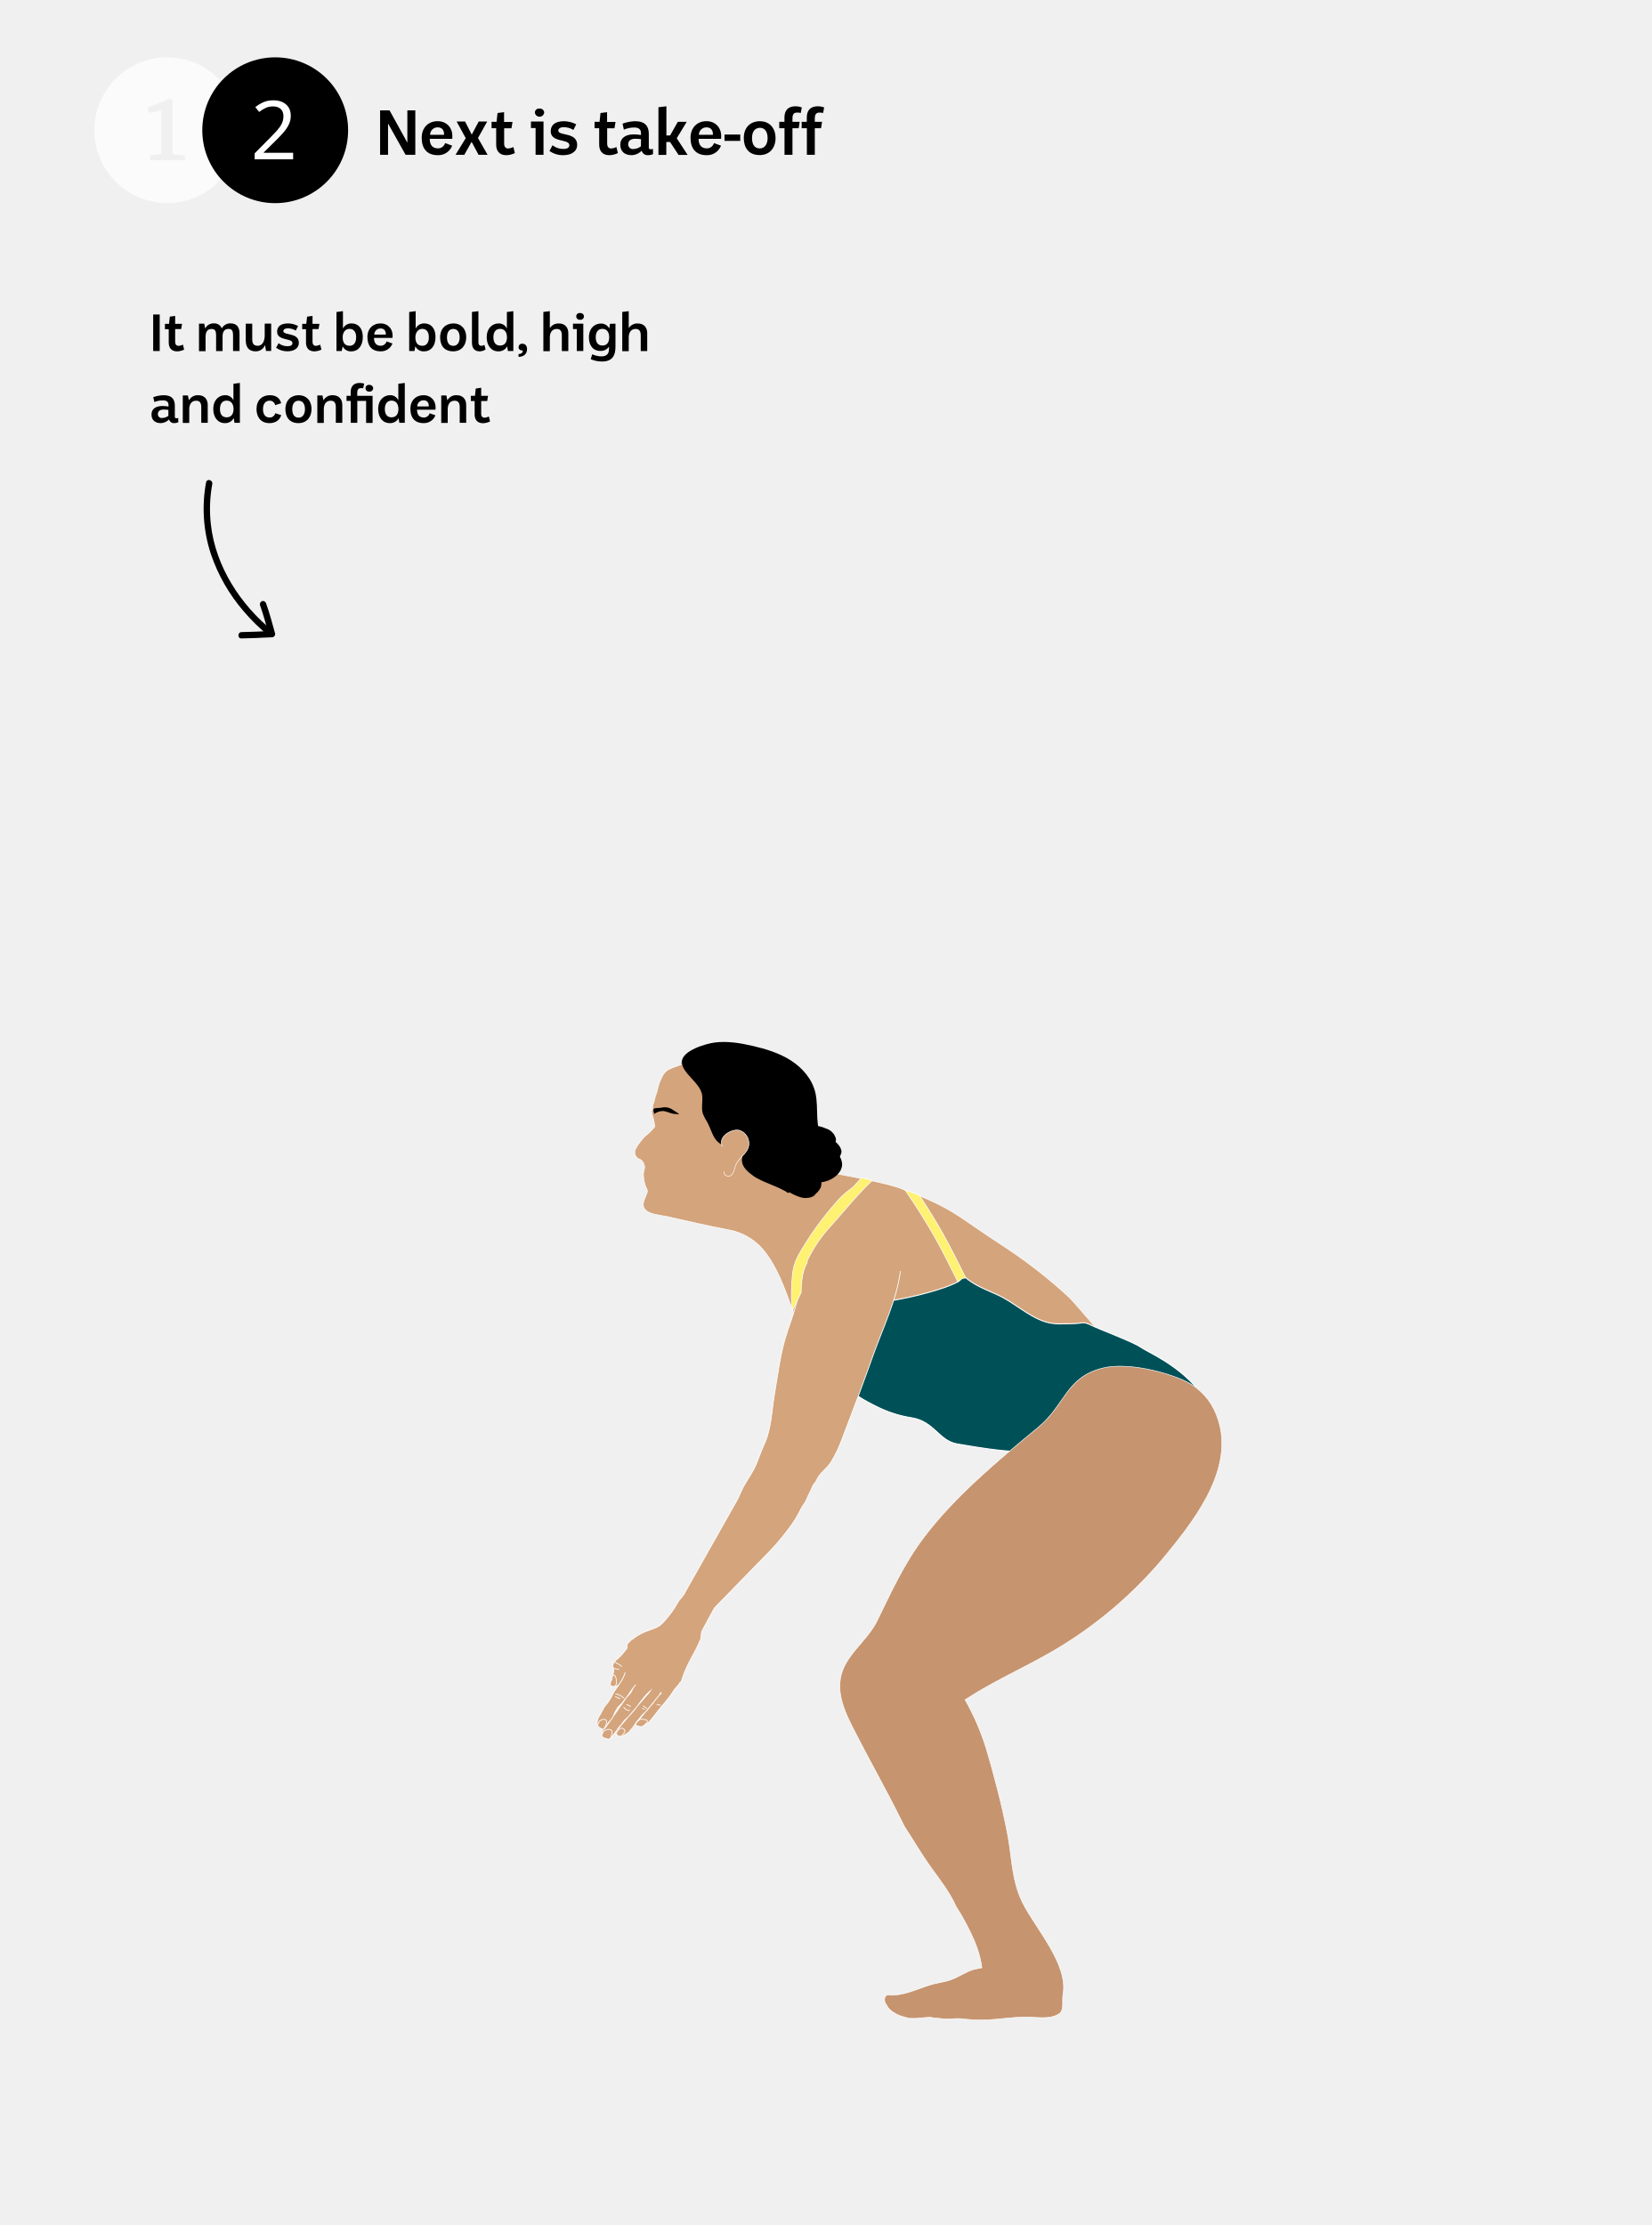
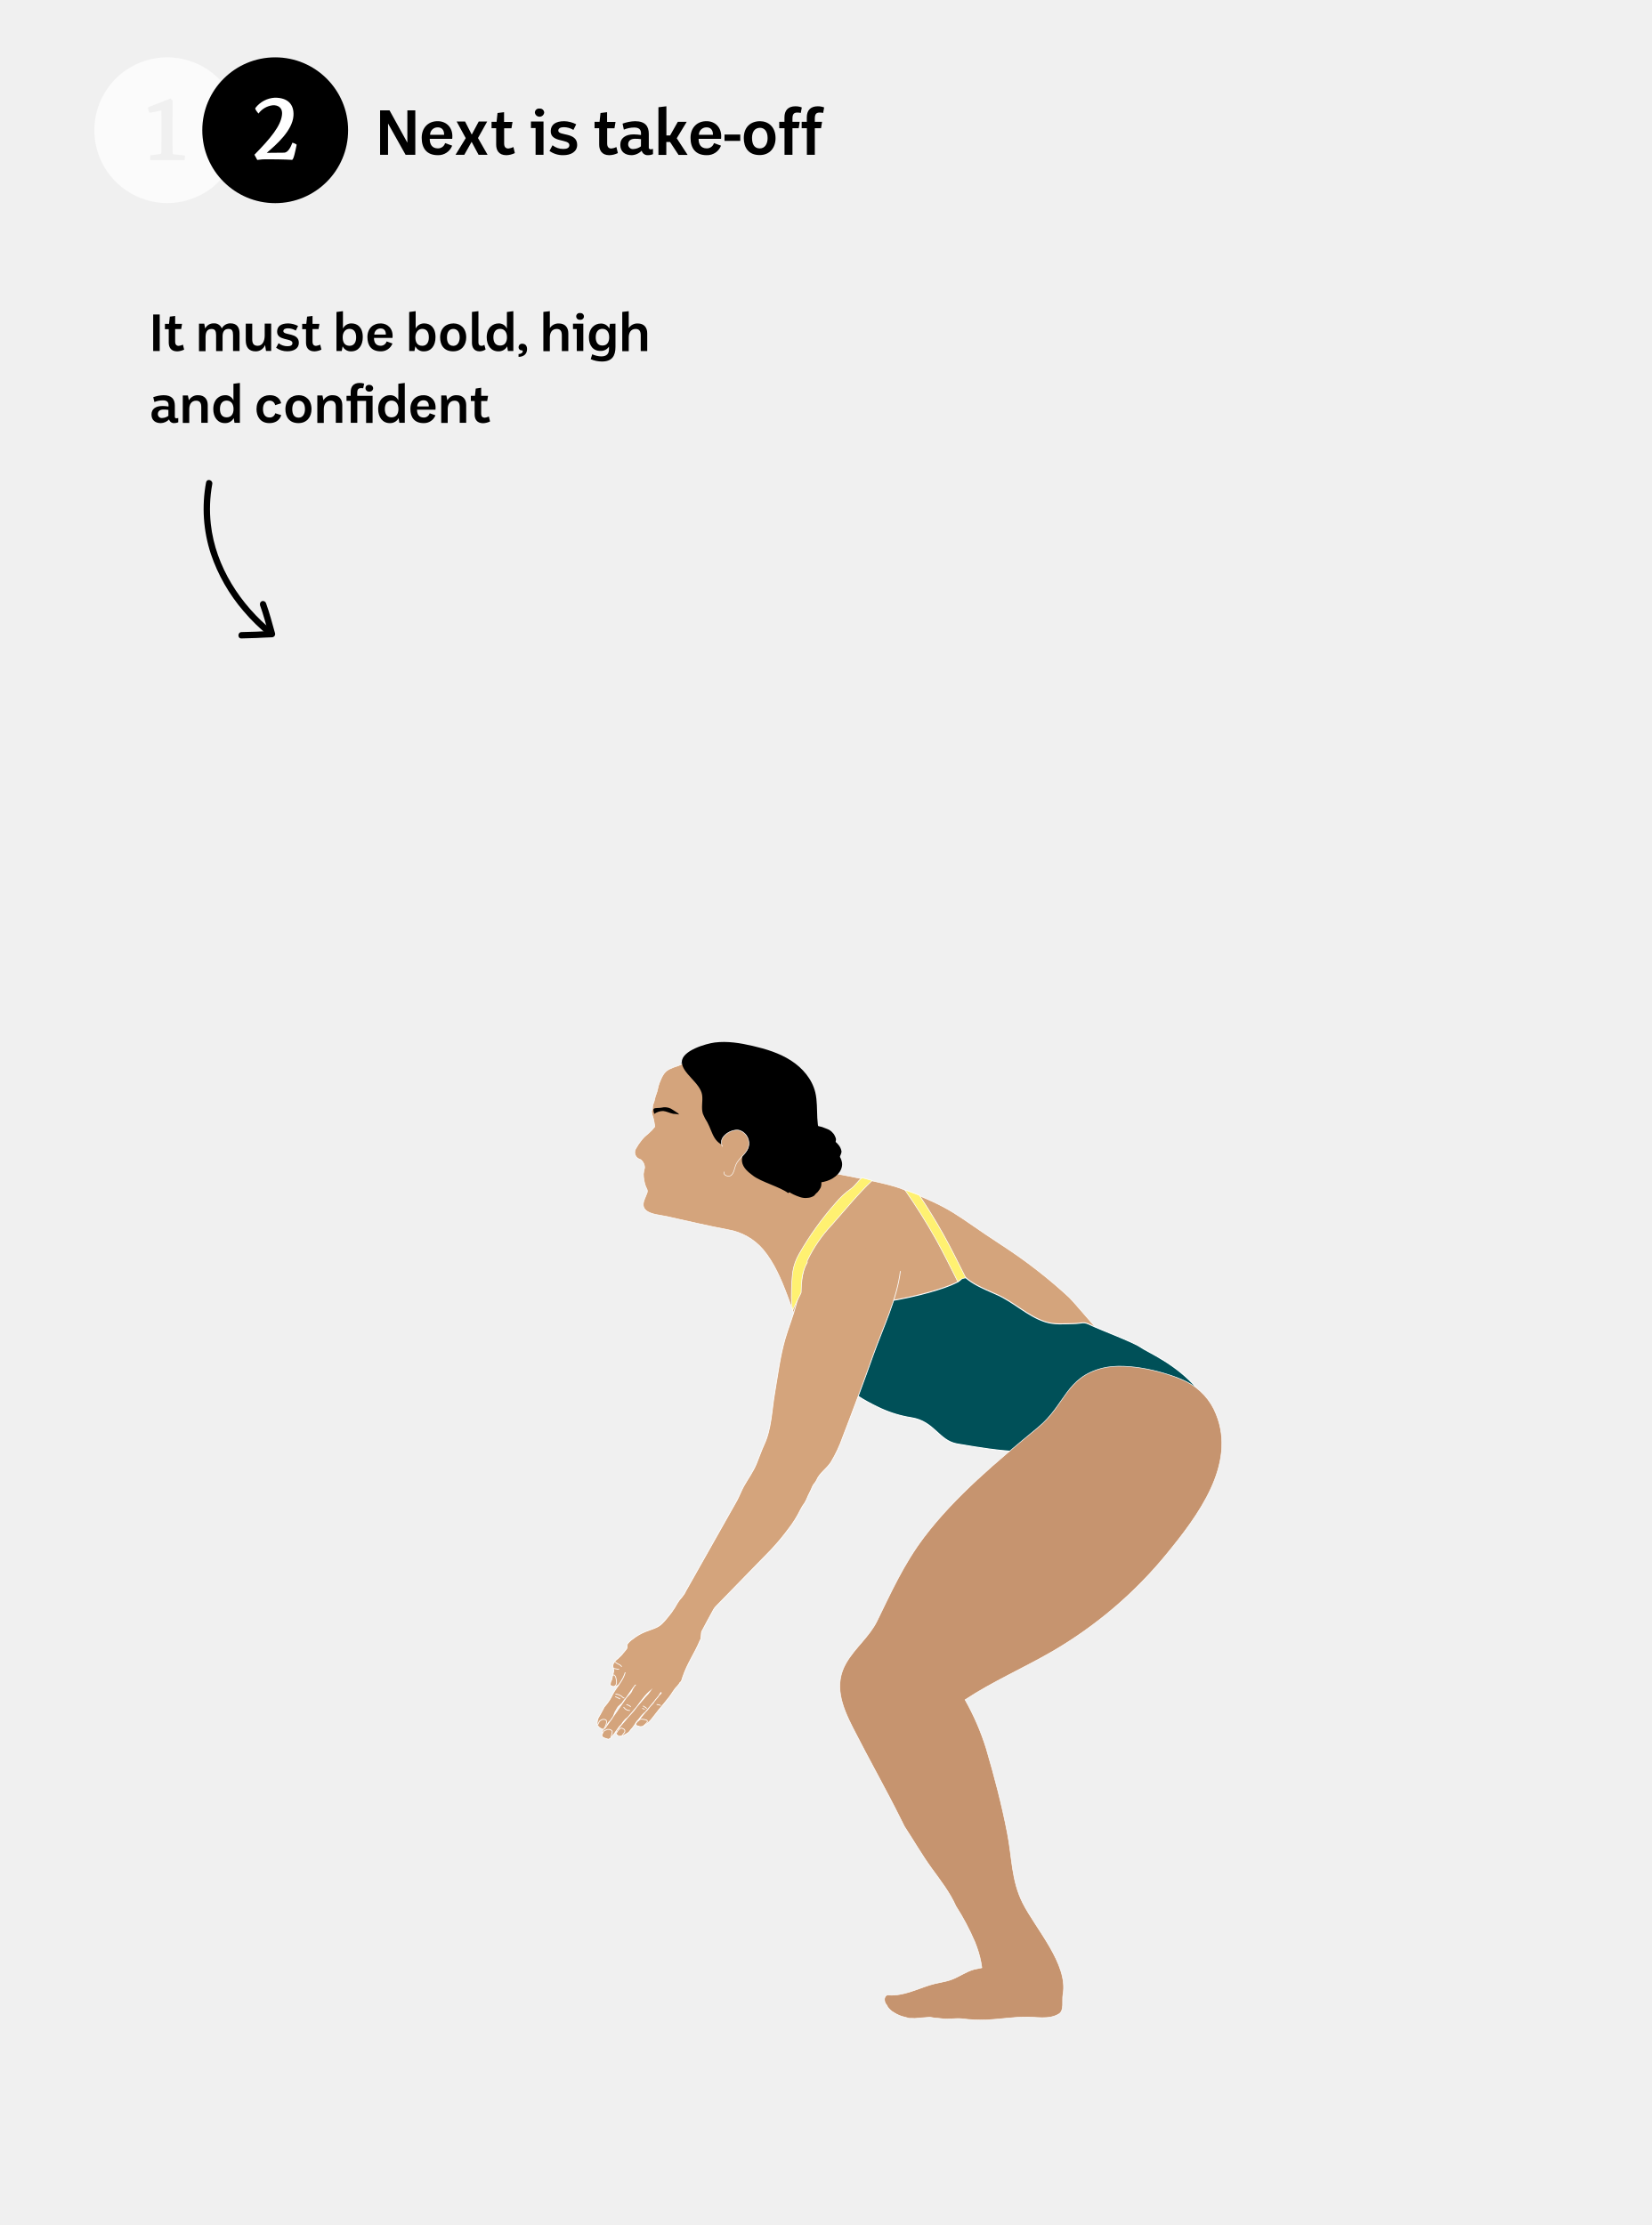
<svg xmlns="http://www.w3.org/2000/svg" id="Layer_1" data-name="Layer 1" viewBox="0 0 780 1051.14">
  <defs>
-     <style>.cls-1,.cls-3{fill:#d4a47c;}.cls-1,.cls-2,.cls-3,.cls-4,.cls-5{stroke:#fff;stroke-miterlimit:10;}.cls-1{stroke-width:0.27px;}.cls-2{fill:#005058;stroke-width:0.47px;}.cls-3{stroke-width:0.36px;}.cls-4{fill:#c6946f;stroke-width:0.27px;}.cls-5{fill:#fff171;stroke-width:0.3px;}.cls-6,.cls-7{fill:#fff;}.cls-6{opacity:0.7;}.cls-7{font-size:38.5px;font-family:ABCSerifBold, ABCSerif;}</style>
+     <style>.cls-1,.cls-3{fill:#d4a47c;}.cls-1,.cls-2,.cls-3,.cls-4,.cls-5{stroke:#fff;stroke-miterlimit:10;}.cls-1{stroke-width:0.27px;}.cls-2{fill:#005058;stroke-width:0.47px;}.cls-3{stroke-width:0.36px;}.cls-4{fill:#c6946f;stroke-width:0.27px;}.cls-5{fill:#fff171;stroke-width:0.3px;}.cls-6,.cls-7{fill:#fff;}.cls-6{opacity:0.7;}</style>
  </defs>
  <path class="cls-1" d="M505,612.86a236,236,0,0,0-31.35-24.38c-23.58-15.34-22.35-17.2-48.49-27.15-5.1-1.93-19-4.81-34.19-7.61a50.34,50.34,0,0,0,3.31-3.84,19.38,19.38,0,0,0-2.69-2.12,28,28,0,0,1-4.15-3.46c-1.16-1.13-2.48-1.8-2.78-3.38-.23-1.21.28-2.43.05-3.63a20,20,0,0,1-.64-2.42,30.62,30.62,0,0,1,.14-4c.12-2.92,0-5.91-.05-8.85a24.39,24.39,0,0,0-1.69-9.25,19.55,19.55,0,0,0-5.82-7.53,43.08,43.08,0,0,0-6.05-4.31,73.06,73.06,0,0,0-9.89-4.42c-3.82-1.39-8.6-1.57-12.6-1.28-3,.21-5.85,0-8.84.51a25.24,25.24,0,0,0-8.34,3.55c-2.23,1.35-4.56,1.83-7,2.54-1.22.35-2.21,1.21-3.47,1.63a28.43,28.43,0,0,0-4.39,1.69c-2.67,1.43-3.53,3.87-4.6,6.49-.71,1.74-.78,3.58-1.53,5.33a14,14,0,0,0-.75,2.64c-.21,1-.68,1.85-.89,2.87-.1.49,0,.92-.07,1.44s-.46.75-.45,1.28a19.22,19.22,0,0,0,.81,3.06,25.47,25.47,0,0,1,.68,3.63,2.08,2.08,0,0,0,.05.4c-.07,0-.18.1-.37.39a12.13,12.13,0,0,1-1.91,2.08c-1.69,1.72-2.13,1.56-3.87,3.71a27,27,0,0,0-2.9,4.29,3.41,3.41,0,0,0,2,4.91,1.84,1.84,0,0,1,1,.75,4.75,4.75,0,0,1,1.24,3.25,18.68,18.68,0,0,0-.58,3,18.44,18.44,0,0,0,.94,5.49c.5,1.44,1.28,2,.77,3.43-.37,1-.8,2-1.21,3-.78,1.9-.94,3.87.79,5.29,2.32,1.9,6.93,2.19,9.73,2.81,9.67,2.15,19.11,4.38,28.8,6.22a27.89,27.89,0,0,1,16.76,9.45c10.21,12.23,13.19,30.55,20.68,44.47.31-.36.13-11.87,0-22.58,1.47,4,2.9,8.05,4.22,12.26,1,3.07,4.3,1.62,6.75,3.7,2.24,1.9,1.51,9.27,4.41,9.74,10.49,1.73,21.12,2.41,31.72,3.38,18.17,1.65,36.31,4.16,54.56,4.39A219.83,219.83,0,0,0,531,641.05C529.18,641.44,508,615.66,505,612.86ZM371.74,555.2c1-.27,1.5.67,1.9,1.55-.36.39-.7.78-1,1.17C371.8,556.64,371,555.39,371.74,555.2Z" />
  <path d="M319.19,525.2c.31.18.6.39.9.59s.52.38.54.62,0,.09-.08.11-.22-.09-.29-.11a1.8,1.8,0,0,0-.32-.06c-.44-.06-.88-.07-1.32-.12-.25,0-.5,0-.75-.08-1.55-.31-3.05-1.15-4.61-1.28a7.19,7.19,0,0,0-4.2,1.36c-.15-.49-.68-2.08-.23-2.43.64-.5,2.77-.28,3.58-.5a6.49,6.49,0,0,1,4.5.45C317.71,524.16,318.4,524.76,319.19,525.2Z" />
  <path d="M394.9,544.31c-1.78-1.75-4-3.3-5.56-5.24-4.93-6.17-2.38-15.26-4.2-22.94-1.5-6.32-6.06-11.61-11.52-15.12s-11.79-5.45-18.12-6.91c-5.86-1.36-11.92-2.35-17.89-1.59-4,.51-15.47,3.77-15.52,9.14s8.76,9.84,9.58,15.68c.41,3-.55,6.08.38,8.92a24.88,24.88,0,0,0,2.11,4c1.3,2.39,2,5.09,3.44,7.39s4.11,4.2,6.76,3.58a11.1,11.1,0,0,1,1.74-5.51c1.16-1.56,2.12-.74,3.87.1,2.42,1.16,3.71,2.87,2.76,5.37s-2.56,5-2.22,7.61c.38,2.87,2.89,4.91,5.21,6.64,4,3,12.61,5.24,16.59,8.2,2.43-1.74,2-.82,4.51-2.41,1.9-1.21-.74-4.61,1.35-3.76a18.49,18.49,0,0,0,12.47.45c3.8-1.24,7.53-4.5,7.13-8.48A8.33,8.33,0,0,0,394.9,544.31Z" />
  <path d="M321.5,502.32l.88-.29c0-.07-.05-.13-.07-.2A2.92,2.92,0,0,0,321.5,502.32Z" />
  <path class="cls-1" d="M341.29,541.69c-2.59-4.59,4.65-8.94,8.39-7.58a6.56,6.56,0,0,1,3.81,8c-1.11,3.2-4.59,5.06-5.9,8.19-.69,1.64-.79,3.65-2.11,4.86s-4.26-.08-3.34-1.61" />
  <path d="M382.2,543.28a7,7,0,0,0,2.68-2.07,11.86,11.86,0,0,1,3.31-2.22,6.15,6.15,0,0,1,4.44-.6,6.67,6.67,0,0,1,3.3,2.29,6.4,6.4,0,0,1,1.58,3.25c0,1.3-1.17,3.07-1.62,4.27a6.72,6.72,0,0,1-3.28,3.18,6,6,0,0,1-4.58.85,19.69,19.69,0,0,1-8.58-6.2c-1.14-1.32-1.1-3.72-.81-5.39s1.27-4.32,2.55-5.49c2.46-2.25,6.32-.73,8.64.89,1.39,1,2.69,2.09,2.79,3.93a9.91,9.91,0,0,1-1,4.28,18.14,18.14,0,0,1-2.18,4.52,6.4,6.4,0,0,1-1.74,2,20.24,20.24,0,0,0-2.48,1.6,8.07,8.07,0,0,1-3,1.51,3.25,3.25,0,0,1-2.52-.22,10.9,10.9,0,0,1-2.63-1.5c-.5-.4-.85-1-1.32-1.39-.82-.74-.8-.79-.41-2" />
  <path d="M382,542.3c-.08-1.44.82-2.36,1.8-3.25a5.93,5.93,0,0,0,1-1,1.84,1.84,0,0,1,1.74-.84c1.83,0,3.59,1.26,5,2.21a6.47,6.47,0,0,1,1.69,1.39c.41.54.6,1.22,1,1.75.24.31.57.48.74.86s.16.83.36,1.23a2.41,2.41,0,0,1,.44,1.07,7.35,7.35,0,0,1,0,1.24,4.82,4.82,0,0,1-.4,2.22,14.11,14.11,0,0,1-1.32,1.94,6.67,6.67,0,0,1-.79.71c-.33.29-.54.67-.87,1a6.15,6.15,0,0,1-3.33,1.07c-2.2.33-4.56-.77-6.54-1.65a11.59,11.59,0,0,1-4-3c-.59-.75-1.06-1.54-1.57-2.33a9.81,9.81,0,0,1-1.3-2.26,8.56,8.56,0,0,1-.44-2.84,19.92,19.92,0,0,1,.13-3.09,6.16,6.16,0,0,1,1.35-2.67c.37-.41.84-.65,1.14-1.13a5.16,5.16,0,0,1,1-1.36,6.58,6.58,0,0,1,5.3-1.95,20.9,20.9,0,0,1,4.24.81c.87.32,1.72.69,2.58,1a6,6,0,0,1,2.38,1.72,4.09,4.09,0,0,1,1,1.44,5.31,5.31,0,0,1,.57,1.57c0,1.62-1,2.84-1.24,4.35a5.55,5.55,0,0,1-.11.89c-.14.46-.36.9-.53,1.34a10.54,10.54,0,0,1-1,2.13,6.93,6.93,0,0,1-1.83,1.91,3.6,3.6,0,0,1-2.91.57,9.81,9.81,0,0,1-3.59-.88,12.8,12.8,0,0,1-3.81-3.09,9.94,9.94,0,0,1-2.48-4.32,10.38,10.38,0,0,1-.47-2.57,10.83,10.83,0,0,1,.52-2.29c.44-1.61,1.95-2.69,3.15-3.71.23-.2.72-.8,1-.85s.65.22.88.31" />
  <path d="M374.24,554.31c-.07-1.43.83-2.36,1.81-3.25a6.35,6.35,0,0,0,1-1,1.82,1.82,0,0,1,1.73-.84c1.84,0,3.59,1.26,5,2.22a6,6,0,0,1,1.69,1.38c.41.55.6,1.23,1,1.75.23.32.57.48.74.86s.16.83.36,1.23a2.4,2.4,0,0,1,.43,1.07,8.56,8.56,0,0,1,0,1.24,4.93,4.93,0,0,1-.4,2.22,14.18,14.18,0,0,1-1.33,1.94,6,6,0,0,1-.79.71c-.33.29-.54.68-.86,1a6.1,6.1,0,0,1-3.33,1.07c-2.21.33-4.57-.76-6.55-1.65a11.43,11.43,0,0,1-4-3,25.78,25.78,0,0,1-1.58-2.33,10.19,10.19,0,0,1-1.3-2.26,8.3,8.3,0,0,1-.43-2.84,18.59,18.59,0,0,1,.12-3.08,6.25,6.25,0,0,1,1.35-2.68c.37-.4.84-.64,1.14-1.13a5.78,5.78,0,0,1,1-1.36,6.6,6.6,0,0,1,5.31-1.95,21,21,0,0,1,4.24.81c.86.32,1.71.69,2.58,1a6,6,0,0,1,2.37,1.72,4.3,4.3,0,0,1,1,1.45,5.19,5.19,0,0,1,.56,1.57c0,1.62-1,2.84-1.24,4.34a5.51,5.51,0,0,1-.1.89c-.15.46-.37.9-.54,1.35a10.17,10.17,0,0,1-1,2.12,6.75,6.75,0,0,1-1.82,1.91,3.62,3.62,0,0,1-2.92.57,10,10,0,0,1-3.59-.87,13,13,0,0,1-3.8-3.1,10,10,0,0,1-2.49-4.32,10.69,10.69,0,0,1-.47-2.56,11.74,11.74,0,0,1,.52-2.3c.44-1.61,1.95-2.68,3.15-3.71.23-.2.72-.79,1-.85s.65.22.87.31" />
  <path class="cls-2" d="M488.44,685.18c15-1.63,15.5-9.64,26.82-16.95,9.4-6.08,15.23-12.43,26.94-11.14,10,1.09,25.5,7,32.81,14.15-2.63-2.56-4.87-5.47-7.48-8s-5.57-5-8.45-7.32c-3.28-2.7,9.23,3.33,6.49.1-10-11.81-23.21-17.11-26.89-19.69-3.36-2.36-19.43-8.39-23.11-10.21-4.15-2.09-3.94-.87-8.52-.81s-9,.55-13.32-.86c-8.49-2.76-14.88-9.45-23.11-13-7.55-3.29-11.05-4.93-14.52-7.92-1.56-1.34-1.21-1-2.18.82-2,3.7-41.52,15.18-64.64,11.29-.88-.15-4.28,1.74-3.95,2.58,1.67,4.31,3.62,7.55,4.38,12.07a82.19,82.19,0,0,0,3.1,12c1.14,3.45,2.1,7.22,4.4,10.11,4.4,5.53,10.93,9.18,17.18,12.23l1.79.85a55.41,55.41,0,0,0,14.44,4.31c10.76,1.75,12.82,10.83,21.52,12.36C476.69,686.37,481,686,488.44,685.18Z" />
  <path class="cls-3" d="M388.89,577.16c-9.06,11.91-9.12,25.62-12.88,39.42-1.45,5.31-3.54,10.42-5.09,15.71-2.47,8.47-3.51,17.25-5,25.92-1.4,8.15-1.49,16.8-5,24.31-1.38,3-2.37,6-3.61,9-1.55,3.76-4,7.08-6,10.63-1.17,2.14-2,4.43-3.14,6.58L325,749.77c-.65,1-1.13,2.09-1.71,3.13a23.87,23.87,0,0,1-2.37,3,35.8,35.8,0,0,0-2.15,3.51,38.84,38.84,0,0,1-3.55,4.82c-1.57,1.87-2.87,3.57-5.16,4.62-1.69.79-3.51,1.27-5.25,2a23.46,23.46,0,0,0-5.89,3.43,9.48,9.48,0,0,0-2.51,2.33c-.4.79.12,1.73-.53,2.48-.32.38-.61.78-.93,1.16s-.42.44-.61.7-.35.44-.52.66a11.9,11.9,0,0,1-1.28,1.28c-.22.21-.43.43-.64.65s-.43.3-.64.47a2.58,2.58,0,0,0-.49.5c-.16.21-.38.38-.53.59a3.58,3.58,0,0,0-.7,1.44,1.67,1.67,0,0,0-.08.49c0,.22.12.49.17.72a8.22,8.22,0,0,1,.28,1.48,7.35,7.35,0,0,1-.26,1.4l-.24,1.27c-.06.31-.21.57-.28.88a3.29,3.29,0,0,1-.16.69c-.09.19-.14.4-.25.59a1.35,1.35,0,0,0-.24.48,8.06,8.06,0,0,0-.23,1.17c0,.58.47.75.92.92a1.7,1.7,0,0,0,.74.09,6.72,6.72,0,0,0,1.27-.06.38.38,0,0,0,.29-.13c.05-.06.06-.15.12-.2s.16-.06.25-.08a.54.54,0,0,0,.21-.16,8.38,8.38,0,0,0,1.14-1.52c.38-.61.75-1.23,1.09-1.85a19.31,19.31,0,0,0,1.07-2.67c-1,3.89-4.05,6.85-5.95,10.38a21.7,21.7,0,0,1-3.35,5.25,6.38,6.38,0,0,0-.78.94c-.11.15-.1.35-.18.51s-.17.28-.25.42c-.19.35-.33.69-.54,1s-.43.78-.63,1.17c-.33.65-.7,1.28-1.09,1.9a6.38,6.38,0,0,0-.49,2,2.62,2.62,0,0,0,.7,2.15,2.79,2.79,0,0,0,1.77,1,1.49,1.49,0,0,0,1.1-.25,1.87,1.87,0,0,0,.72-.87,8.36,8.36,0,0,1,1.16-2c.31-.35.69-.66,1-1s.45-.67.66-1a6.3,6.3,0,0,0,.69-1.21l.46-1.2A6.42,6.42,0,0,1,291,808a6.7,6.7,0,0,0,.62-1.11,3.85,3.85,0,0,1,1.11-1.2,10.26,10.26,0,0,0,1.06-1,18.38,18.38,0,0,1,2.27-2.9,2.74,2.74,0,0,0,.56-.62c.13-.2.33-.32.48-.51a9.64,9.64,0,0,0,1.08-1.31c.27-.49.46-1,.71-1.5.13-.25.31-.47.46-.71a2,2,0,0,0,.33-.55c-.05,0,.48-.35.54-.53l-.07-.19c.05.14-.92,1.28-1,1.41-.82,1.16-1.63,2.33-2.44,3.5q-3.43,4.93-6.86,9.89l-2.85,4.1a13,13,0,0,0-1.15,1.63,2.19,2.19,0,0,1-.29.17,4.72,4.72,0,0,0-.48.41,1.77,1.77,0,0,0-.57,1.19,2.34,2.34,0,0,0-.08.52c0,.25,0,.45-.06.7a3.25,3.25,0,0,0,0,.7c.06.39.27.54.6.73a7.72,7.72,0,0,0,1.4.56,2.34,2.34,0,0,0,1.43.12,3.07,3.07,0,0,0,1.25-1.1,15.41,15.41,0,0,0,1.29-1.61c.29-.43.57-.84.9-1.24a13.91,13.91,0,0,0,1.06-1.49c.34-.57,1-1,1.37-1.52.21-.28.38-.59.58-.88s.38-.43.54-.68a6.31,6.31,0,0,1,1.34-1.29,4.65,4.65,0,0,0,.73-.67c.28-.36.61-.63.92-1,2.27-2.34,4-5.17,6.06-7.69a25,25,0,0,1,3.54-3.73,19,19,0,0,1-2.54,3l-1.78,2.09-3.74,4.4-6.53,7.67a9.55,9.55,0,0,1-1.16,1.37.7.7,0,0,0-.33.46c0,.12-.11.16-.16.26a1.71,1.71,0,0,0,0,1.16c.27,1,1.42,1.14,2.3,1.14a2.64,2.64,0,0,0,1.53-.52c.5-.34,1.05-.55,1.54-.88a4.18,4.18,0,0,0,1.09-1.09,9.69,9.69,0,0,1,1.06-1.26,21,21,0,0,0,1.85-2.69l.55-.74c.15-.19.36-.32.51-.51.44-.51.82-1.06,1.23-1.59a4.83,4.83,0,0,1,.72-.78c.24-.21.44-.48.68-.68a12.3,12.3,0,0,0,2.42-2.62c.69-1,1.92-1.92,2.46-3a6.33,6.33,0,0,1,1.4-1.7c.51-.5.63-1.14,1.23-1.55.29-.19.27-.33.57-.51.15-.09-.05-.54.1-.59-.24.08-1,1.37-1.16,1.63-.69.92-1.42,1.8-2.14,2.69-1.75,2.14-3.54,4.24-5.3,6.36-.77.94-1.55,1.87-2.33,2.8a6,6,0,0,0-.92,1.1c0,.2-.39.31-.28.51s.17.21.23.33a1.33,1.33,0,0,0,.2.35.62.62,0,0,0,.32.11c.43.07.82.27,1.24.36a2.24,2.24,0,0,0,1.2-.11c3.1-.95,5.72-5.37,7.7-7.72,1.72-2,3.4-4.1,5.05-6.19,1.19-1.51,2.3-3.69,3.71-5a5.68,5.68,0,0,0,.5-.6,2,2,0,0,0,.33-.38,3.53,3.53,0,0,1,.39-.71c.19-.23.56-.42.71-.69a11.23,11.23,0,0,0,.59-1.75c2.39-7.11,5.48-10.83,8.37-17.76.42.37.42-3.53.68-4,1.83-3.53,3.77-7,5.65-10.47a8.11,8.11,0,0,1,1.07-1.4l26-26.68a107.51,107.51,0,0,0,8.18-9.78,51.6,51.6,0,0,0,5.79-9.27,23.3,23.3,0,0,1,1.95-3.12c.94-1.45,1.47-3.27,2.29-4.74a28.62,28.62,0,0,0,1.38-3c.51-1.25,1.48-1.87,2-3.12,1.33-3.23,4.81-5.39,6.74-8.38a63.51,63.51,0,0,0,5.59-11.92q7.49-19.39,14.48-39c4.49-12.54,11.14-26.2,12.73-39.41" />
  <path class="cls-3" d="M293.68,787.42a3.24,3.24,0,0,0-.94-.94c-.26-.15-.54-.27-.81-.4a5.38,5.38,0,0,1-.66-.38c-.36-.2-.58-.57-1-.39" />
  <path class="cls-3" d="M292.43,788.6a5.32,5.32,0,0,1-1.53-.2l-.5-.09c-.2,0-.42-.22-.62-.23" />
  <path class="cls-3" d="M282.3,814.93c.1-.25.68-1.5.82-1.7a3,3,0,0,1,.78-.6,2.19,2.19,0,0,1,2.23-.14c.66.48.34,1.43.2,2.09a4.59,4.59,0,0,1-.42,1.06c-.07.15-.18.26-.25.41a3.55,3.55,0,0,1-.58.9" />
  <path class="cls-3" d="M284.36,819.61c.07-.33.4-.92.51-1.24a1.68,1.68,0,0,1,.88-.88c.3-.14.63-.21.93-.35.08,0,.12-.1.2-.14a2.28,2.28,0,0,1,.45,0,1.87,1.87,0,0,1,1.24.27c.27.17.65.45.65.82a5.73,5.73,0,0,1-.21,1.08c-.06.27-.42,2.26-.66,2,0,0-.7.26-.71.34" />
  <path class="cls-3" d="M291.13,818.85a9.7,9.7,0,0,1,.6-1,2.61,2.61,0,0,1,.73-.88,2.41,2.41,0,0,1,.54-.41,2.87,2.87,0,0,1,.62-.17c.21,0,.32.12.5.19a1.85,1.85,0,0,1,.44.23,2.26,2.26,0,0,1,.37.22,1.72,1.72,0,0,1,.2.38,1.17,1.17,0,0,1-.06.86,4.28,4.28,0,0,1-.67.91c-.11.15-.2.31-.31.45a4.92,4.92,0,0,1-.61.6c0-.14-1,.06-.9-.07" />
  <path class="cls-3" d="M295.89,805.28a4.08,4.08,0,0,1,1.05.36,2.23,2.23,0,0,1,1,.75" />
  <path class="cls-3" d="M294.55,806.45a2.61,2.61,0,0,0,.41.48,2.78,2.78,0,0,0,.87.73,2.74,2.74,0,0,0,.89.34,2.52,2.52,0,0,0,.47.06c.14,0,.27,0,.4,0" />
  <path class="cls-3" d="M303.42,807c.22.13.47.25.69.39a.57.57,0,0,1-.32-.21" />
  <path class="cls-3" d="M303.73,805.9c.44.27.91.52,1.33.83a1.61,1.61,0,0,1,.46.44" />
  <path class="cls-3" d="M310.18,805.23a6,6,0,0,1,1.38.27c.16,0,.42.2.58.11" />
  <path class="cls-3" d="M290.63,801.53c.26.09,1.61.7,1.84.85.82.43.12.11.2.13" />
  <path class="cls-3" d="M290.72,800.28a5.37,5.37,0,0,1,3.53,1.64c.17.2.49.18.71.33" />
  <path class="cls-3" d="M301.26,813.24c.13-.08.82-.83,1-.89a1.9,1.9,0,0,1,.69-.18,8.25,8.25,0,0,1,1.7.22c.43.09.91.17,1.09.53a.88.88,0,0,1-.25,1c-.28.3-.56.56-.87.84s-.75.73-1,.72" />
  <path class="cls-3" d="M289.46,791.79c.44-1.25,1.29.09,1.42.63.3,1.23.94,3.78-.85,4.28" />
  <path class="cls-4" d="M574.48,668.1a29,29,0,0,0-13.92-15.32c-9.26-4.57-28-9.38-39.65-6.48-17.53,4.35-17.52,17.33-30.64,28.13-19.42,16-39.08,32.4-53.74,51.71-9.59,12.64-15.65,26.2-22.24,39.66-3.6,7.36-10.42,12.64-14.56,19.78-5.94,10.24-2.2,20.2,3.2,30.79,8.06,15.83,15.15,28.08,23,43.89l1.29,2.6c4.32,6.57,8.23,13.41,12.87,19.8,3.82,5.27,8.61,11.39,11.44,17.83a115.15,115.15,0,0,1,9,17c.27.79.58,1.58.89,2.37a45.52,45.52,0,0,1,2.39,9.75c-.87.2-3.36.67-3.66.76-3.79,1-7.25,3.63-11,4.94-3.23,1.13-6.57,1.4-9.81,2.43-6.4,2-12.76,5.26-19.54,4.77a1.64,1.64,0,0,0-1.16.2,2.57,2.57,0,0,0-.8,2.28,3.64,3.64,0,0,0,.58,1.72c.16.25.41.46.56.71s.15.41.26.6a8.79,8.79,0,0,0,3.06,2.79,15.72,15.72,0,0,0,5.26,2.17,17.12,17.12,0,0,0,2,.53c.47,0,.9-.05,1.38,0,1.5.2,3.06-.23,4.57-.25.72,0,1.42-.14,2.14-.16a13.64,13.64,0,0,1,2-.06c.58.07,1.15.22,1.72.29,1.13.14,2.25.13,3.38.32,3.15.51,6.45-.29,9.67.06a71.93,71.93,0,0,0,11.93.53c5.89-.32,11.77-1.23,17.67-1.36,5.22-.12,11.51,1.48,16.22-1.48,2.62-1.65,1.35-6.18,1.9-9.22,2.59-14.2-12.88-31-19-43.12-5.44-10.84-5-21.5-7.31-33.15-2.62-13.51-6.12-26.84-10-40a117.7,117.7,0,0,0-9.94-22.9c12.95-8.56,27.57-14.92,41.09-22.74a199.33,199.33,0,0,0,54.44-46.48C565.75,716.25,584.17,691.87,574.48,668.1Z" />
  <path class="cls-5" d="M411.49,557.57l-2.71-.76-1-.25h0a4.11,4.11,0,0,1-.47,0c-.12,0-.23,0-.36,0-1.43,1.15-3.39,3.94-4.72,4.83a38.2,38.2,0,0,0-7.57,7,146.37,146.37,0,0,0-17.11,23.87,24.78,24.78,0,0,0-3.06,8.52,85.39,85.39,0,0,0-.62,10.08,40.24,40.24,0,0,0,.54,8.27c1.11-2.68,2.5-5.27,3.82-8,.07-.18.13-.36.2-.53a66.52,66.52,0,0,1,.47-7,20.7,20.7,0,0,1,2.44-7.2,1.59,1.59,0,0,1,0-.84,65.84,65.84,0,0,1,11.56-16.86c6.06-6.82,12.46-14.75,19.06-20.95l-.2-.06Z" />
  <path class="cls-5" d="M445.47,582.89c-3.51-6.23-7.26-12.31-11.2-18.23-1.38-.51-2.77-1-4.21-1.58-.85-.31-1.71-.6-2.57-.9,5.25,7.55,10.18,15.37,14.71,23.45,3.64,6.52,6.88,13.25,10.26,19.91a5.6,5.6,0,0,1,3.77-1.84C452.69,596.74,449.31,589.69,445.47,582.89Z" />
  <path d="M97.35,227.85a68.34,68.34,0,0,0,2.26,33.88,81.51,81.51,0,0,0,15.44,27A88.38,88.38,0,0,0,127,300.4c1.49,1.2,3.62-.91,2.12-2.12-15.47-12.49-27.31-30.61-29.53-50.65a65,65,0,0,1,.69-19c.35-1.89-2.54-2.69-2.89-.8Z" />
  <path d="M122.78,285.81c1.69,4.63,2.92,9.41,4.25,14.16l1.45-1.9c-2.49.06-5,.24-7.47.34-2.31.1-4.62.1-6.94.2-1.92.09-1.93,3.09,0,3,2.32-.1,4.63-.1,6.94-.2,2.49-.1,5-.28,7.47-.34a1.52,1.52,0,0,0,1.44-1.9c-1.33-4.75-2.56-9.52-4.24-14.16a1.55,1.55,0,0,0-1.85-1.05,1.52,1.52,0,0,0-1,1.85Z" />
  <path d="M75.44,148.57v17.26H72.36V148.57Z" />
  <path d="M82.74,149.26V153H86l-.42,2.47H82.74v5.92c0,1.4.64,2,1.68,2a5.72,5.72,0,0,0,2-.57l.56,2.34a8.09,8.09,0,0,1-3.27.84c-3,0-4-2-4-4.14V155.5h-1.8V153h1.94l.37-3.42Z" />
  <path d="M96.48,152.91l.44,2.29a4.34,4.34,0,0,1,4-2.44,3.77,3.77,0,0,1,3.85,2.39,4.55,4.55,0,0,1,4.16-2.39c3,0,4.22,2,4.22,4.64v8.43h-3.06v-7.45c0-2-.47-3-2.14-3-2.22,0-2.81,1.68-2.81,3.58v6.9h-3.06v-7.45c0-2-.47-3-2.15-3-2.36,0-2.83,1.9-2.83,4v6.51H94V152.91Z" />
  <path d="M119.15,152.91v7.45c0,2,.79,3,2.59,3,2.34,0,3.3-2.42,3.3-4.86v-5.62h3.06v12.92h-2.44l-.45-2.81a4.7,4.7,0,0,1-4.46,3c-3.16,0-4.66-1.95-4.66-5.2v-7.87Z" />
  <path d="M131.6,162.13a6.72,6.72,0,0,0,4.19,1.43c1.48,0,2.35-.44,2.35-1.5,0-2.52-7.47-.84-7.23-5.57.1-2.32,1.8-3.7,5.23-3.7A10.49,10.49,0,0,1,140.8,154l-1.08,2.17a7.36,7.36,0,0,0-3.7-1.07c-1.21,0-2.22.4-2.17,1.41.15,2.05,7.32.47,7.32,5.45,0,2.66-2.39,4-5.45,4a8.86,8.86,0,0,1-5.3-1.68Z" />
  <path d="M147.63,149.26V153h3.26l-.42,2.47h-2.84v5.92c0,1.4.64,2,1.68,2a5.72,5.72,0,0,0,1.95-.57l.57,2.34a8.21,8.21,0,0,1-3.28.84c-3,0-4-2-4-4.14V155.5h-1.8V153h1.94l.37-3.42Z" />
  <path d="M162,147v8.21a4.39,4.39,0,0,1,4.31-2.41c2.44.07,5.06,1.72,5.06,6.48,0,3.9-2,6.71-5.45,6.71a4.28,4.28,0,0,1-4.07-2.37l-.42,2.22h-2.49V147.39Zm-.12,12.36c0,2.21.81,4,3.25,4,2,0,3.11-1.5,3.11-4,0-3-1.51-4-3.13-4C163.32,155.35,161.87,156.76,161.87,159.35Z" />
  <path d="M185.39,162.28a5.76,5.76,0,0,1-5.57,3.7c-4.34,0-6.26-2.71-6.26-6.76s2.71-6.53,6.43-6.43c3,.07,5.75,2.34,5.45,6.46l-.05.39h-8.73c0,2.2.94,3.7,3.18,3.7a2.87,2.87,0,0,0,2.79-2.05Zm-3.13-4.22c.05-2-1-2.93-2.54-2.88a2.87,2.87,0,0,0-2.91,2.88Z" />
  <path d="M196.35,147v8.21a4.39,4.39,0,0,1,4.31-2.41c2.44.07,5.06,1.72,5.06,6.48,0,3.9-1.95,6.71-5.45,6.71a4.27,4.27,0,0,1-4.07-2.37l-.42,2.22h-2.49V147.39Zm-.13,12.36c0,2.21.82,4,3.26,4,2,0,3.1-1.5,3.1-4,0-3-1.5-4-3.13-4S196.22,156.76,196.22,159.35Z" />
  <path d="M214.23,152.79c3.23,0,6,2.19,6,6.6,0,3.63-2.15,6.59-6.17,6.59-4.36,0-6.16-3-6.16-6.59C207.94,155,210.72,152.79,214.23,152.79Zm-3.09,6.6c0,2.05.69,4,3,4,2.1,0,3-1.95,3-4,0-2.86-1.41-4-3-4C212.52,155.38,211.14,156.49,211.14,159.39Z" />
  <path d="M226,147v14.62c0,1.39.62,1.76,1.53,1.76a2.42,2.42,0,0,0,1.28-.47l.57,2.19a5.35,5.35,0,0,1-2.79.89c-2.56,0-3.65-1.73-3.65-4.07V147.36Z" />
  <path d="M242.49,147v18.84h-2.56l-.35-2.22a4.52,4.52,0,0,1-4.12,2.37c-3.47.05-5.55-2.84-5.55-6.63,0-4.64,3-6.56,5.53-6.56a4.1,4.1,0,0,1,4,2.44v-7.84Zm-9.42,12.33c0,2.2.86,3.92,3.16,3.92s3.25-1.72,3.25-3.89c0-2.94-1.58-4-3.28-4S233.07,156.49,233.07,159.32Z" />
  <path d="M246.61,165.49a1.42,1.42,0,0,1-1.63-1.58,1.6,1.6,0,0,1,1.73-1.53c1.7,0,2.37,1.33,2.24,2.91-.19,2.34-2,3.28-4,3.3v-1.33c1.16,0,2-.62,2-1.36C246.91,165.71,246.61,165.49,246.61,165.49Z" />
  <path d="M259.73,147v8a4.82,4.82,0,0,1,4.24-2.19c3,0,4.49,1.94,4.49,4.61v8.43H265.4v-7.45c0-2-.74-3-2.41-3-2.35,0-3.26,1.9-3.26,4v6.51h-3.06V147.36Z" />
  <path d="M275.54,152.91v12.92h-3.08V155.45h-1.8v-2.54Zm-1.55-5a1.6,1.6,0,1,1,0,3.16,1.63,1.63,0,0,1-1.8-1.63A1.59,1.59,0,0,1,274,147.88Z" />
  <path d="M290.73,152.91v11c0,4.29-1.67,6.88-6.41,6.88a13.36,13.36,0,0,1-5.28-1.11l.72-2.31a11.13,11.13,0,0,0,4.22,1c2.78,0,3.69-1.38,3.69-3.5v-1.14a4.44,4.44,0,0,1-4,2.05c-3.48.07-5.48-2.57-5.48-6.36,0-4.64,3-6.56,5.52-6.56a4.28,4.28,0,0,1,4.1,2.34l.32-2.22Zm-9.32,6.41c0,2.2.86,3.92,3.16,3.92s3.2-1.72,3.2-3.89c0-2.94-1.55-4-3.23-4S281.41,156.49,281.41,159.32Z" />
  <path d="M297,147v8a4.81,4.81,0,0,1,4.24-2.19c3,0,4.49,1.94,4.49,4.61v8.43h-3.06v-7.45c0-2-.74-3-2.41-3-2.35,0-3.26,1.9-3.26,4v6.51h-3.06V147.36Z" />
  <path d="M72.38,187.64a15.49,15.49,0,0,1,4.89-.94c3.89,0,5.32,1.92,5.32,4.93v5.23a.65.65,0,0,0,.62.74,2.41,2.41,0,0,0,1-.15v2.05a5,5,0,0,1-2,.39,2.34,2.34,0,0,1-2.34-1.75,5.64,5.64,0,0,1-3.89,1.75c-2.52,0-4.39-1.28-4.42-4s2-4.09,5.25-4.09a19.85,19.85,0,0,1,2.79.25v-.77c0-1.4-.89-2.17-2.66-2.14a10.41,10.41,0,0,0-4,.79Zm7.16,6a13.13,13.13,0,0,0-2.52-.15c-1.48.07-2.42.77-2.44,2.07a1.81,1.81,0,0,0,2.1,1.9,5.1,5.1,0,0,0,2.86-1Z" />
  <path d="M88.76,186.82l.47,2.3a4.76,4.76,0,0,1,4.41-2.42c3,0,4.49,2,4.49,4.61v8.43H95.07V192.3c0-2-.74-3-2.41-3-2.35,0-3.26,1.89-3.26,4v6.51H86.34V186.82Z" />
  <path d="M113.32,180.91v18.83h-2.56l-.35-2.21a4.5,4.5,0,0,1-4.11,2.36c-3.48.05-5.55-2.83-5.55-6.63,0-4.64,3-6.56,5.52-6.56a4.09,4.09,0,0,1,4,2.44V181.3Zm-9.42,12.32c0,2.2.87,3.93,3.16,3.93s3.26-1.73,3.26-3.9c0-2.93-1.58-4-3.28-4S103.9,190.4,103.9,193.23Z" />
  <path d="M132.86,196.12c-.84,2.64-3,3.77-5.62,3.77-4.24,0-6.07-3.15-6.07-6.61,0-4.21,2.61-6.51,6.14-6.58,3.11-.07,5,1.53,5.5,3.8l-2.84.91a2.54,2.54,0,0,0-2.61-2.12c-1.78,0-3.13,1.31-3.13,3.94,0,2.1.79,4,3.08,4a2.6,2.6,0,0,0,2.71-2Z" />
  <path d="M141.15,186.7c3.23,0,6,2.19,6,6.61,0,3.62-2.15,6.58-6.17,6.58-4.36,0-6.16-3-6.16-6.58C134.86,188.89,137.65,186.7,141.15,186.7Zm-3.09,6.61c0,2.05.69,4,3,4,2.1,0,3-1.94,3-4,0-2.86-1.41-4-3-4C139.45,189.29,138.06,190.4,138.06,193.31Z" />
  <path d="M152.32,186.82l.47,2.3a4.76,4.76,0,0,1,4.41-2.42c3,0,4.49,2,4.49,4.61v8.43h-3.06V192.3c0-2-.74-3-2.41-3-2.35,0-3.26,1.89-3.26,4v6.51H149.9V186.82Z" />
  <path d="M165.66,187V185.2c0-2.64,1.38-4.29,4.25-4.29a6.9,6.9,0,0,1,2.12.32l-.47,2.19c-.1,0-.5-.07-.89-.07-1.36,0-1.92.56-1.92,2.34V187H176v12.79h-3.06V189.41h-4.16v10.33h-3.09V189.41h-2V187Zm8.81-5.16a1.65,1.65,0,0,1,1.8,1.56,1.62,1.62,0,0,1-1.8,1.6,1.64,1.64,0,0,1-1.83-1.63C172.64,182.48,173.28,181.79,174.47,181.79Z" />
  <path d="M191.21,180.91v18.83h-2.56l-.35-2.21a4.5,4.5,0,0,1-4.11,2.36c-3.48.05-5.55-2.83-5.55-6.63,0-4.64,3-6.56,5.52-6.56a4.09,4.09,0,0,1,4,2.44V181.3Zm-9.42,12.32c0,2.2.87,3.93,3.16,3.93s3.26-1.73,3.26-3.9c0-2.93-1.58-4-3.28-4S181.79,190.4,181.79,193.23Z" />
  <path d="M205.69,196.19a5.75,5.75,0,0,1-5.57,3.7c-4.34,0-6.26-2.71-6.26-6.75s2.71-6.54,6.43-6.44c3,.07,5.75,2.34,5.45,6.46l-.05.4H197c0,2.19.94,3.69,3.18,3.69a2.87,2.87,0,0,0,2.79-2ZM202.56,192c.05-2-1-2.94-2.54-2.89a2.88,2.88,0,0,0-2.91,2.89Z" />
  <path d="M210.85,186.82l.47,2.3a4.76,4.76,0,0,1,4.41-2.42c3,0,4.49,2,4.49,4.61v8.43h-3.06V192.3c0-2-.74-3-2.42-3-2.34,0-3.25,1.89-3.25,4v6.51h-3.06V186.82Z" />
  <path d="M227.3,183.17V187h3.25l-.42,2.46H227.3v5.92c0,1.41.64,1.95,1.68,1.95a5.43,5.43,0,0,0,1.94-.57l.57,2.34a7.94,7.94,0,0,1-3.28.84c-3,0-4-2-4-4.14v-6.34h-1.8V187h1.95l.37-3.43Z" />
  <path class="cls-6" d="M95.79,61.4A36.74,36.74,0,0,1,104.16,38a34.44,34.44,0,1,0,.11,46.9A36.78,36.78,0,0,1,95.79,61.4ZM87.2,75.66H70.92L71,73.39l4.46-.58c.58,0,.81-.23.81-1,.08-10.05,0-19.6,0-19.6l-5.62,1.08c-.19-.31-1.12-2.46-.46-2.73l10.35-4,1,1s-.12,20.87,0,24.37c0,.77.19,1,.73,1l5.08.54Z" />
  <circle cx="130" cy="61.53" r="34.44" />
-   <text class="cls-7" transform="translate(118.45 75.26)">2</text>
+   <path class="cls-7" d="M120.65,51a12.41,12.41,0,0,1,9.24-4.85c5.89,0,9.08,3,8.74,8.51-.47,7-8,13.59-12.63,17.55l8.31-.08c1.78-.15,3-2.54,3.82-4.73,0,0,1.73.5,2,1-.66,3.16-1.43,7.12-2.2,7.12,0,0-3.69-.27-11.47-.27a25.63,25.63,0,0,0-4.93.31l-1.34-2.46c7.77-7.9,12.39-13.63,13-18.71.46-3.66-2-4.82-4.35-4.66a9.73,9.73,0,0,0-6.74,3.92C121.92,53.39,120.19,51.55,120.65,51Z" />
  <path d="M184,52.13l8.43,15.27V52.13h3.75v21h-4.59L183.3,58.34V73.13h-3.75v-21Z" />
  <path d="M213.6,68.81a7,7,0,0,1-6.78,4.5c-5.28,0-7.62-3.3-7.62-8.22s3.3-8,7.83-7.83c3.69.09,7,2.85,6.63,7.86l-.06.48H203c0,2.67,1.14,4.5,3.87,4.5a3.5,3.5,0,0,0,3.39-2.49Zm-3.81-5.13c.06-2.43-1.26-3.57-3.09-3.51a3.5,3.5,0,0,0-3.54,3.51Z" />
  <path d="M219.69,57.41l3.15,6.18,3.3-6.18h4l-4.35,7.8,4.53,7.92h-4.26L222.78,67l-3.45,6.12h-4.14L220,65.27l-4.29-7.86Z" />
  <path d="M238.11,53v4.59h4l-.51,3h-3.45v7.2c0,1.71.78,2.37,2,2.37a6.83,6.83,0,0,0,2.37-.69l.69,2.85a9.82,9.82,0,0,1-4,1c-3.69,0-4.83-2.46-4.83-5V60.56H232.2v-3h2.37l.45-4.17Z" />
  <path d="M256.74,57.41V73.13H253V60.5H250.8V57.41Zm-1.89-6.12a2,2,0,0,1,2.22,1.89,2.22,2.22,0,0,1-4.41,0A1.93,1.93,0,0,1,254.85,51.29Z" />
  <path d="M261,68.63a8.15,8.15,0,0,0,5.1,1.74c1.8,0,2.85-.54,2.85-1.83,0-3.06-9.09-1-8.79-6.78.12-2.82,2.19-4.5,6.36-4.5a12.78,12.78,0,0,1,5.67,1.47l-1.32,2.64a8.9,8.9,0,0,0-4.5-1.29c-1.47,0-2.7.48-2.64,1.71.18,2.49,8.91.57,8.91,6.63,0,3.24-2.91,4.92-6.63,4.89a10.76,10.76,0,0,1-6.45-2Z" />
  <path d="M286.77,53v4.59h4l-.51,3h-3.45v7.2c0,1.71.78,2.37,2,2.37a6.83,6.83,0,0,0,2.37-.69l.69,2.85a9.82,9.82,0,0,1-4,1c-3.69,0-4.83-2.46-4.83-5V60.56h-2.19v-3h2.37l.45-4.17Z" />
  <path d="M294.09,58.4A18.74,18.74,0,0,1,300,57.26c4.74,0,6.48,2.34,6.48,6v6.36a.79.79,0,0,0,.75.9,3,3,0,0,0,1.23-.18v2.49a6.08,6.08,0,0,1-2.49.48,2.84,2.84,0,0,1-2.85-2.13,6.87,6.87,0,0,1-4.74,2.13c-3.06,0-5.34-1.56-5.37-4.83s2.46-5,6.39-5a24.49,24.49,0,0,1,3.39.3v-.93c0-1.71-1.08-2.64-3.24-2.61a12.68,12.68,0,0,0-4.86,1Zm8.7,7.35a16.62,16.62,0,0,0-3.06-.18c-1.8.09-2.94.93-3,2.52a2.21,2.21,0,0,0,2.55,2.31,6.17,6.17,0,0,0,3.48-1.26Z" />
  <path d="M314.79,50.21V64h1.74l3.66-6.45h4.2l-4.71,7.77,5.13,7.86h-4.29l-4-6.09h-1.77v6.09h-3.72V50.66Z" />
  <path d="M340.59,68.81a7,7,0,0,1-6.78,4.5c-5.28,0-7.62-3.3-7.62-8.22s3.3-8,7.83-7.83c3.69.09,7,2.85,6.63,7.86l-.06.48H330c0,2.67,1.14,4.5,3.87,4.5a3.5,3.5,0,0,0,3.39-2.49Zm-3.81-5.13c.06-2.43-1.26-3.57-3.09-3.51a3.5,3.5,0,0,0-3.54,3.51Z" />
  <path d="M349.68,63.56v3h-7.44v-3Z" />
  <path d="M359,57.26c3.93,0,7.35,2.67,7.35,8,0,4.41-2.61,8-7.5,8-5.31,0-7.5-3.6-7.5-8C351.33,59.93,354.72,57.26,359,57.26Zm-3.75,8c0,2.49.84,4.86,3.66,4.86,2.55,0,3.69-2.37,3.69-4.86,0-3.48-1.71-4.89-3.6-4.89C356.91,60.41,355.23,61.76,355.23,65.3Z" />
  <path d="M370.56,57.56V55.43c0-3.21,1.68-5.22,5.19-5.22a8.28,8.28,0,0,1,3,.54l-.48,2.61a7.71,7.71,0,0,0-1.59-.18c-1.65,0-2.34.69-2.34,2.85v1.53h3.42l-.48,3h-2.94V73.13h-3.75V60.56H368.1v-3Z" />
  <path d="M381.12,57.56V55.43c0-3.21,1.68-5.22,5.19-5.22a8.28,8.28,0,0,1,3,.54l-.48,2.61a7.71,7.71,0,0,0-1.59-.18c-1.65,0-2.34.69-2.34,2.85v1.53h3.42l-.48,3h-2.94V73.13h-3.75V60.56h-2.46v-3Z" />
</svg>
